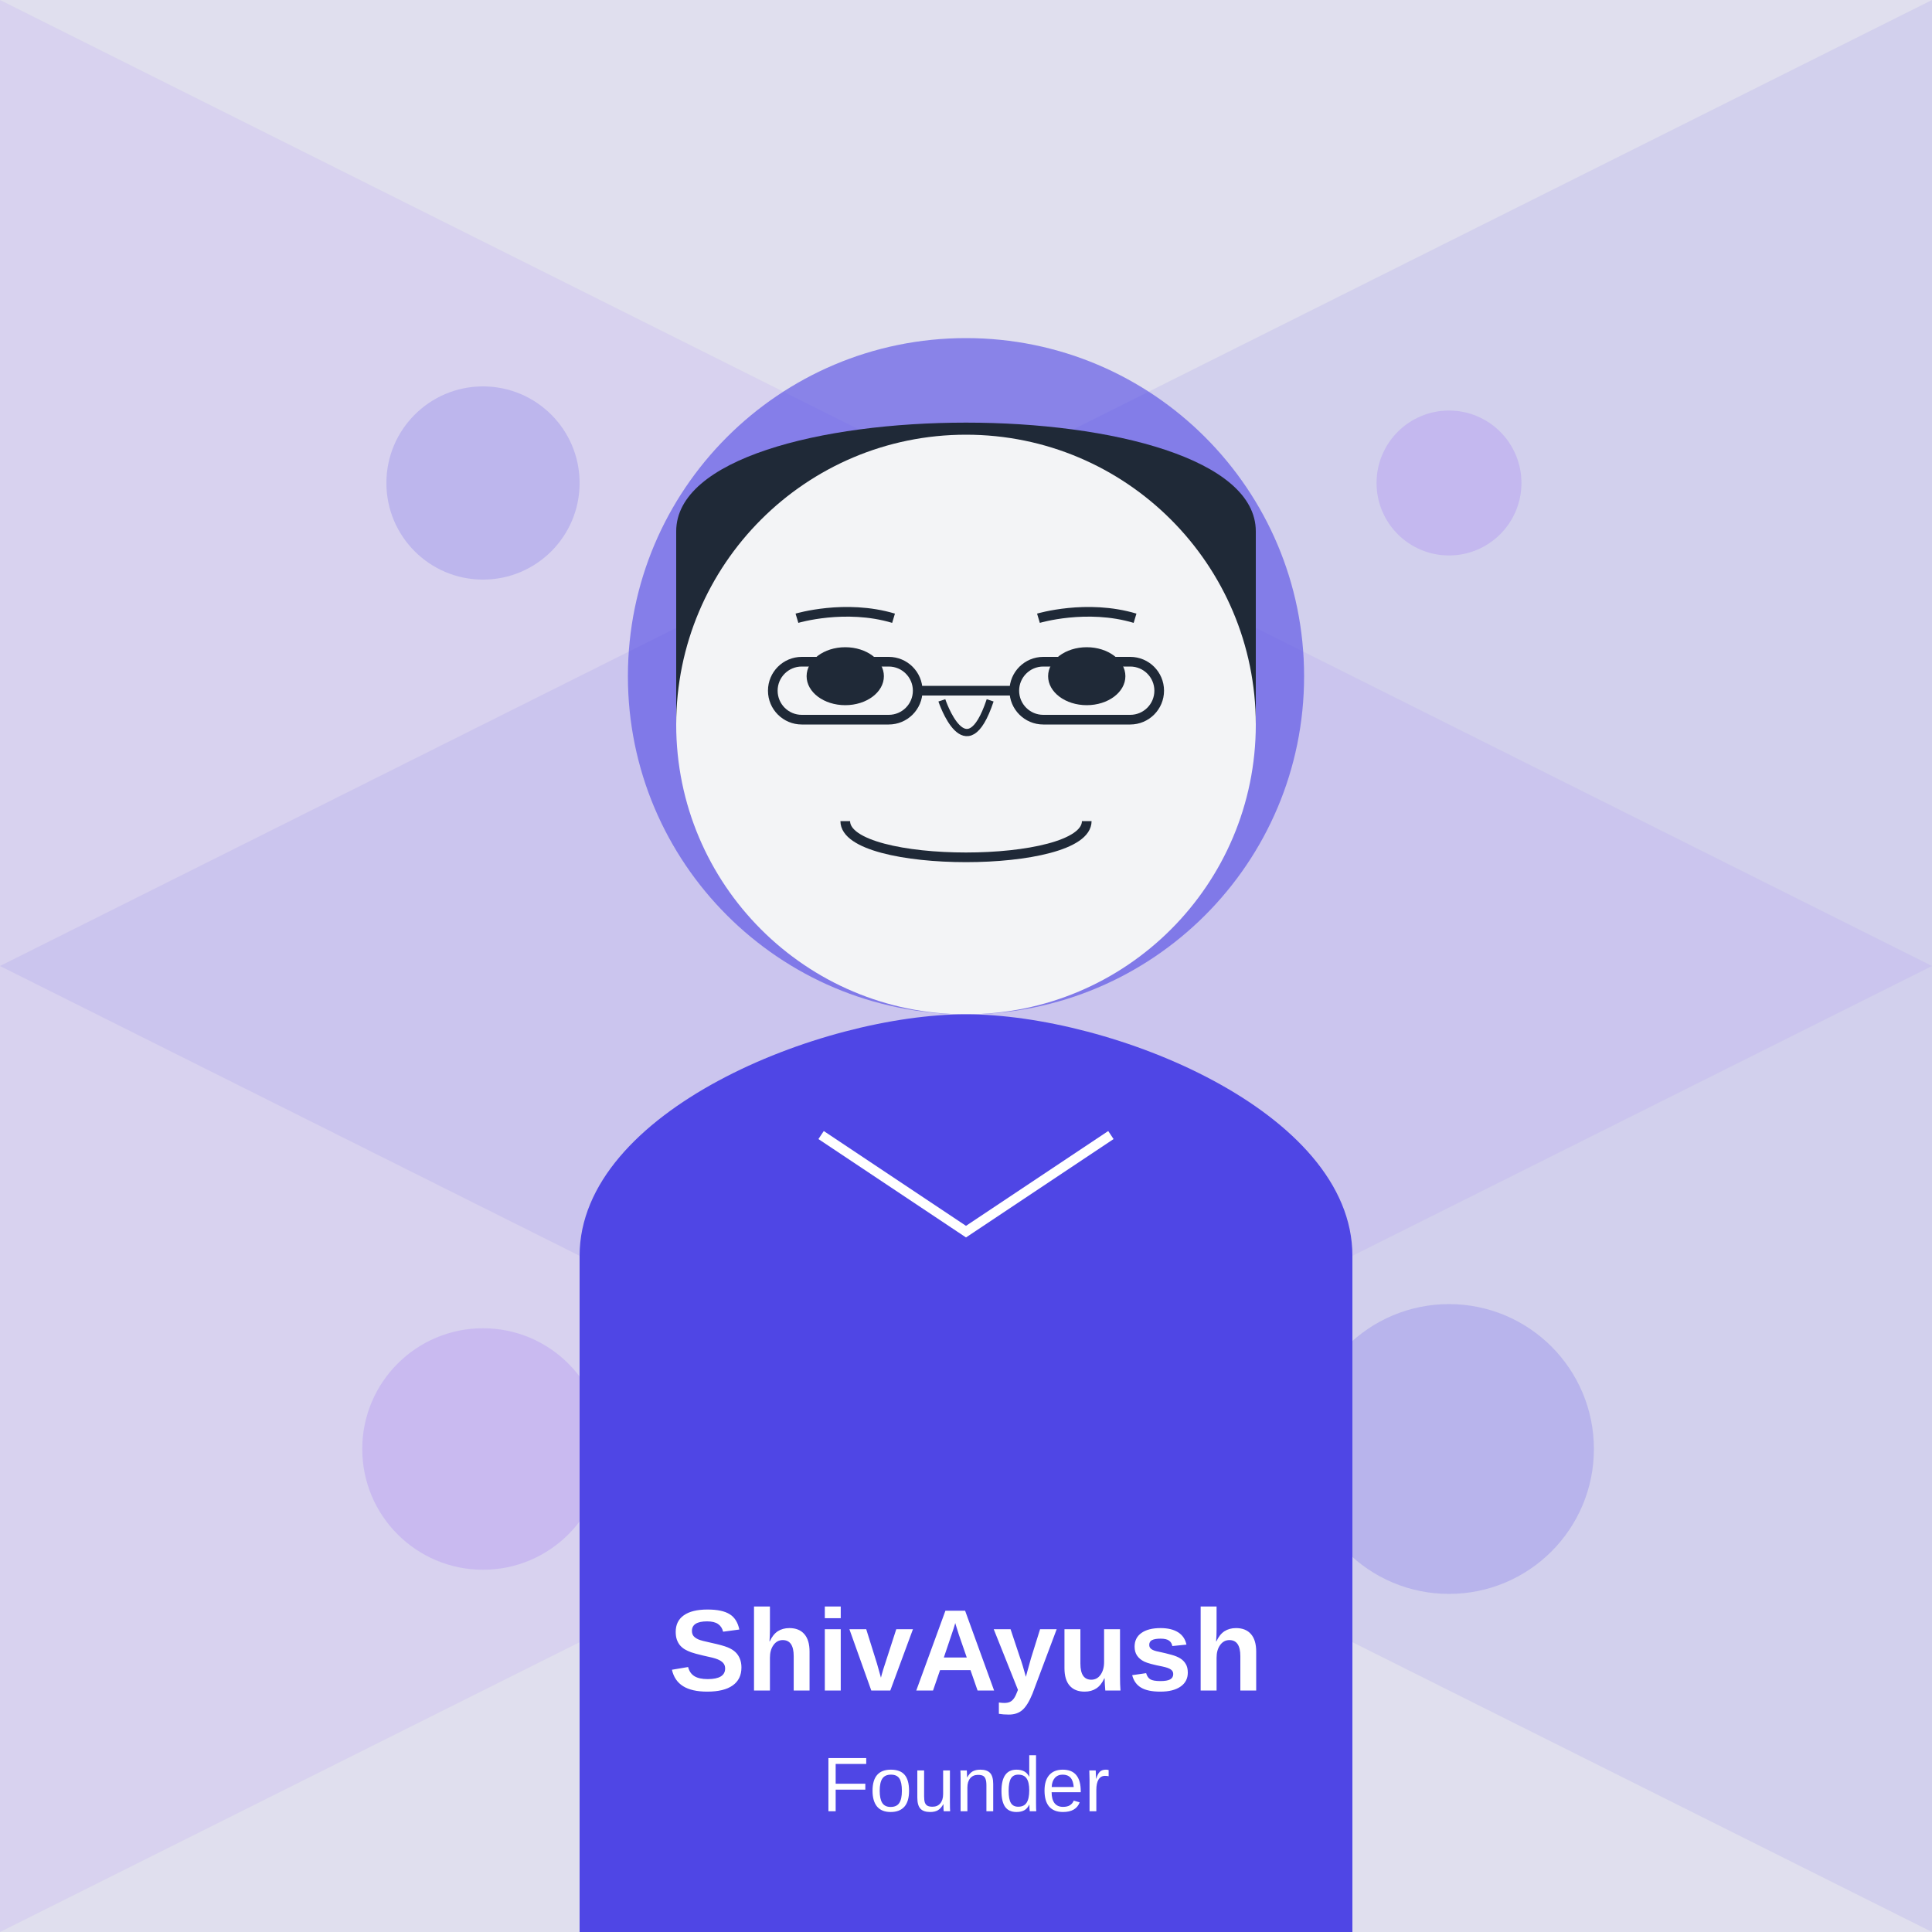
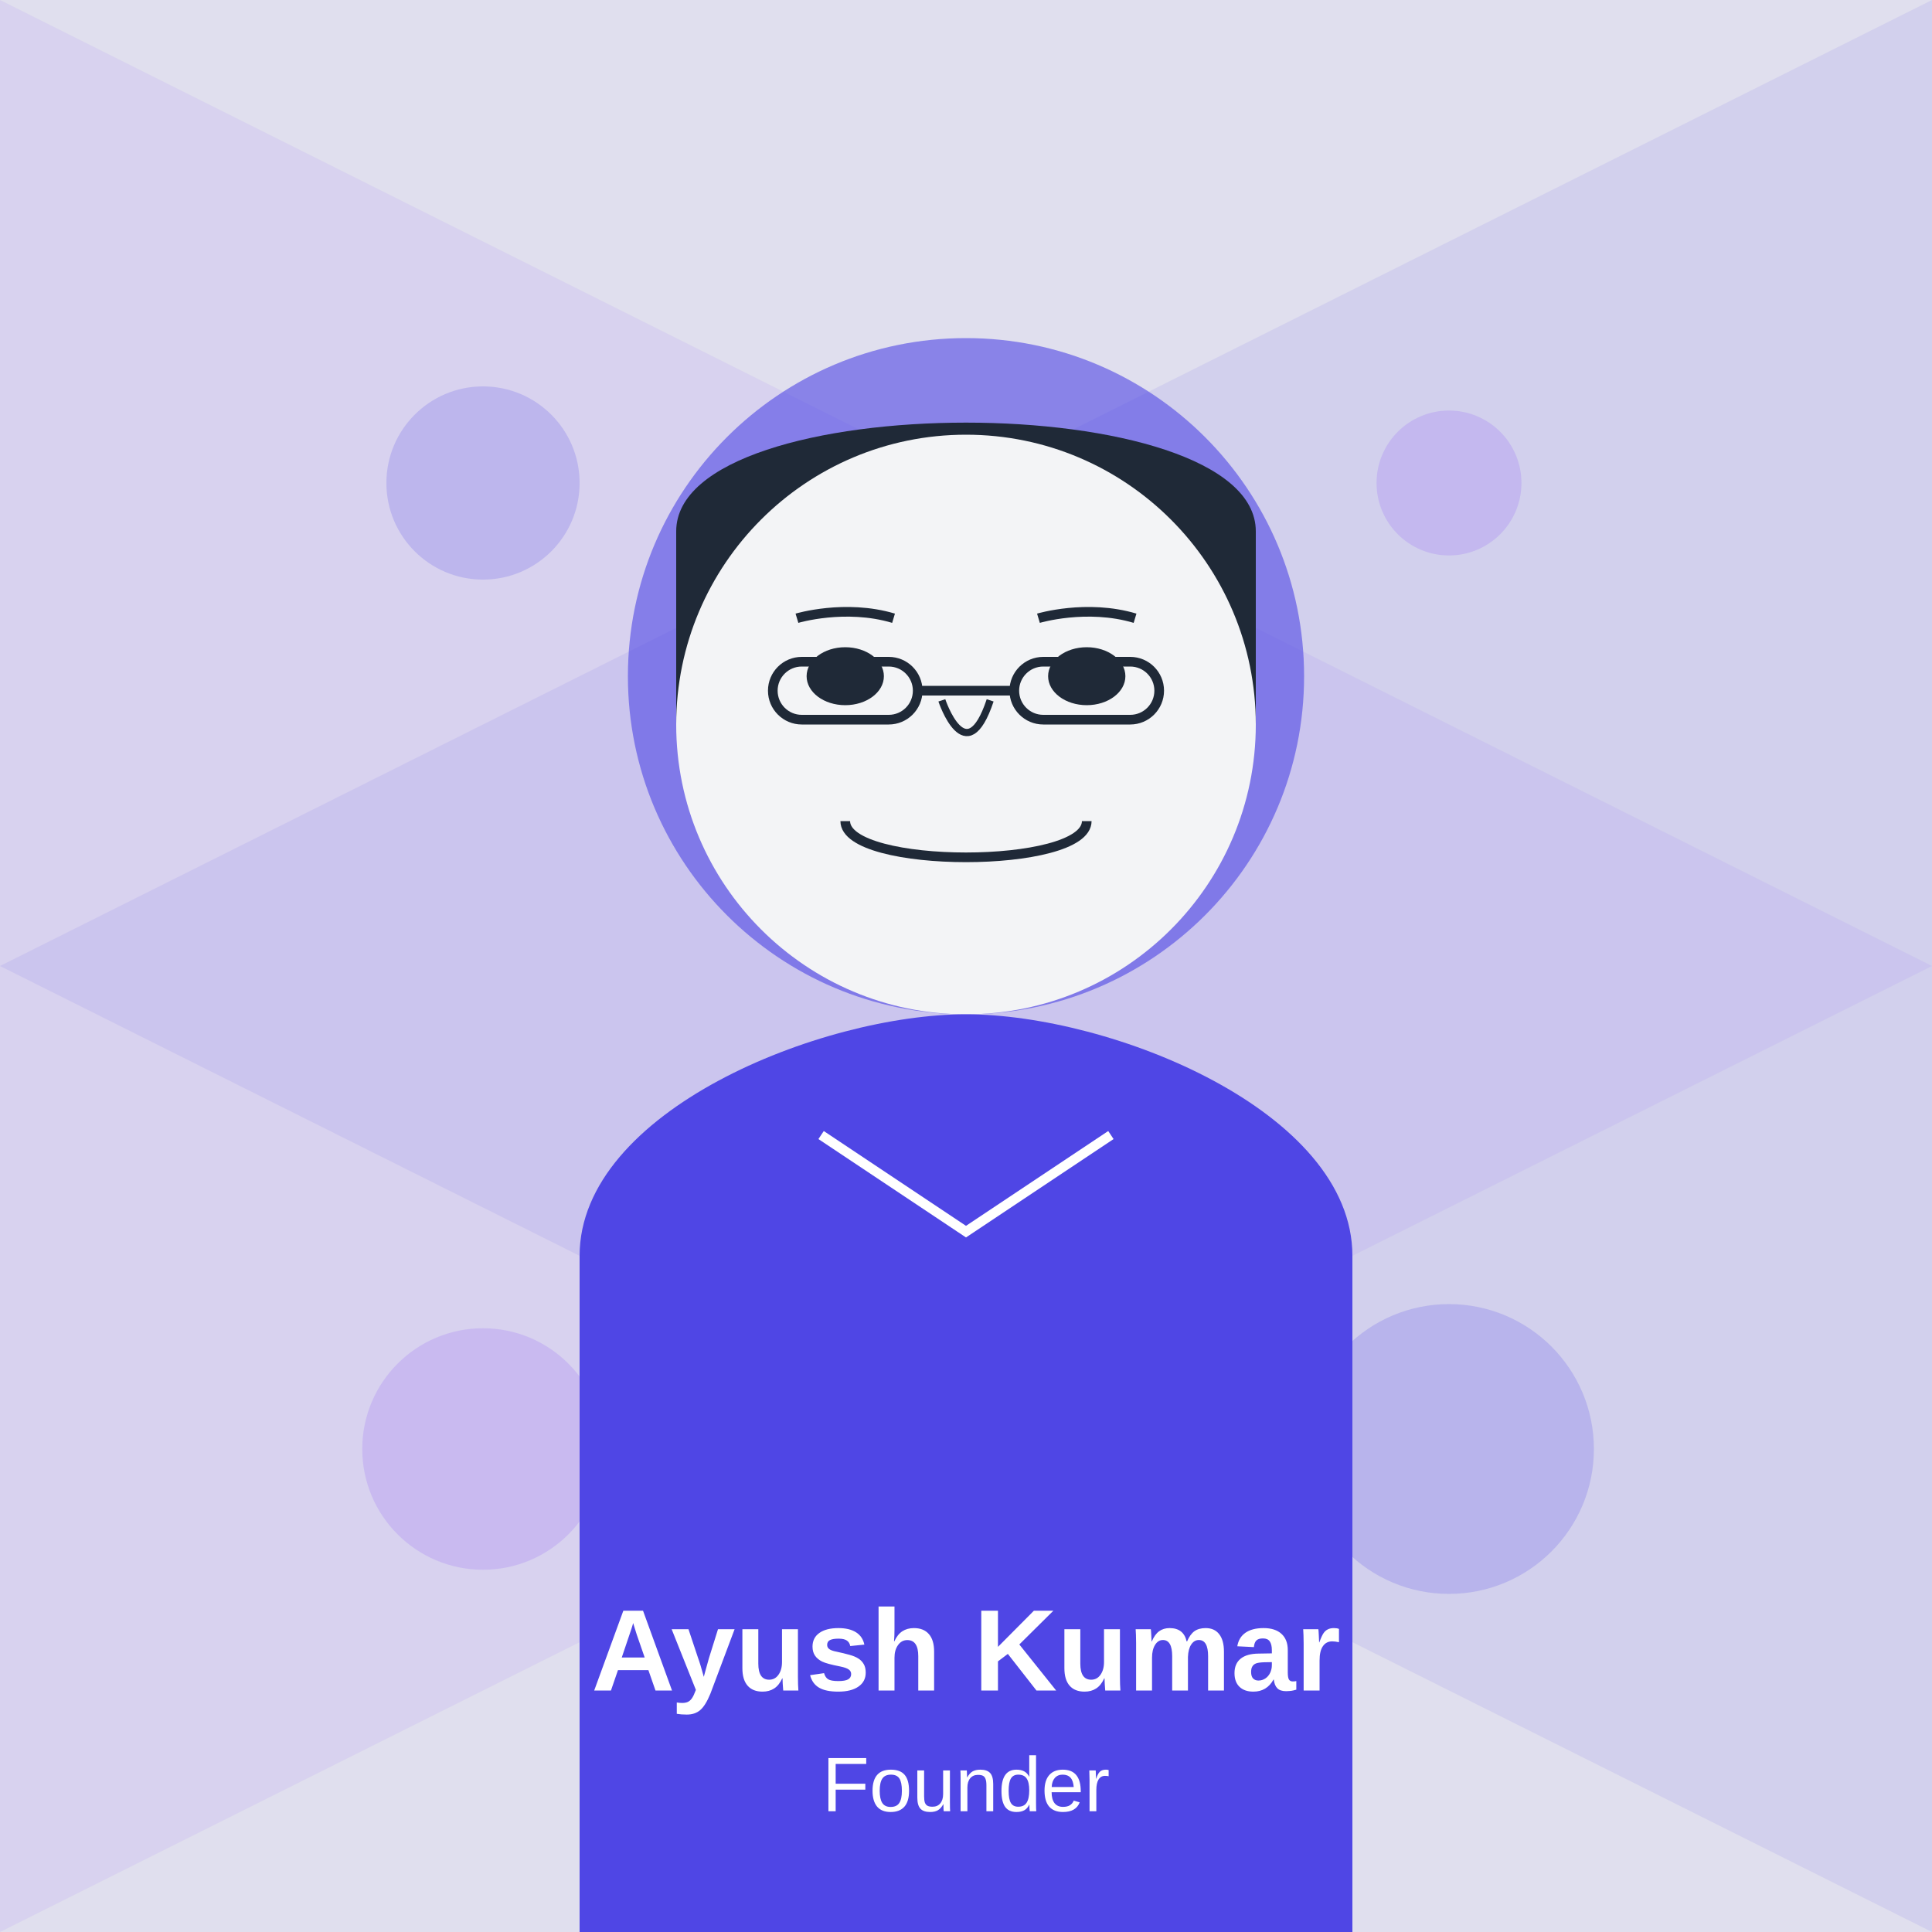
<svg xmlns="http://www.w3.org/2000/svg" width="400" height="400" viewBox="0 0 400 400" fill="none">
  <rect width="400" height="400" fill="#4f46e5" opacity="0.1" />
  <path d="M0,200 L400,0 L400,400 L0,200 Z" fill="#4f46e5" opacity="0.1" />
  <path d="M400,200 L0,0 L0,400 L400,200 Z" fill="#8b5cf6" opacity="0.1" />
  <circle cx="100" cy="100" r="20" fill="#4f46e5" opacity="0.2" />
  <circle cx="300" cy="100" r="15" fill="#8b5cf6" opacity="0.2" />
  <circle cx="100" cy="300" r="25" fill="#8b5cf6" opacity="0.2" />
  <circle cx="300" cy="300" r="30" fill="#4f46e5" opacity="0.2" />
  <circle cx="200" cy="140" r="70" fill="#4f46e5" opacity="0.6" />
  <path d="M140,110 C140,80 260,80 260,110 L260,150 C260,150 250,130 200,130 C150,130 140,150 140,150 Z" fill="#1f2937" />
  <circle cx="200" cy="150" r="60" fill="#f3f4f6" />
  <ellipse cx="175" cy="140" rx="8" ry="6" fill="#1f2937" />
  <ellipse cx="225" cy="140" rx="8" ry="6" fill="#1f2937" />
  <path d="M165,128 C165,128 175,125 185,128" stroke="#1f2937" stroke-width="2" fill="none" />
  <path d="M215,128 C215,128 225,125 235,128" stroke="#1f2937" stroke-width="2" fill="none" />
  <path d="M175,170 C175,180 225,180 225,170" stroke="#1f2937" stroke-width="2" fill="none" />
  <path d="M195,145 C195,145 200,160 205,145" stroke="#1f2937" stroke-width="1.5" fill="none" />
  <path d="M120,400 L120,260 C120,230 170,210 200,210 C230,210 280,230 280,260 L280,400 Z" fill="#4f46e5" />
  <path d="M170,235 L200,255 L230,235" stroke="#ffffff" stroke-width="2" fill="none" />
  <rect x="160" y="137" width="30" height="12" rx="6" fill="none" stroke="#1f2937" stroke-width="2" />
  <rect x="210" y="137" width="30" height="12" rx="6" fill="none" stroke="#1f2937" stroke-width="2" />
  <line x1="190" y1="143" x2="210" y2="143" stroke="#1f2937" stroke-width="2" />
-   <text x="200" y="350" font-family="Arial, sans-serif" font-size="24" fill="#ffffff" text-anchor="middle" font-weight="bold">ShivAyush</text>
+   <text x="200" y="350" font-family="Arial, sans-serif" font-size="24" fill="#ffffff" text-anchor="middle" font-weight="bold">Ayush Kumar</text>
  <text x="200" y="375" font-family="Arial, sans-serif" font-size="16" fill="#ffffff" text-anchor="middle">Founder</text>
</svg>
